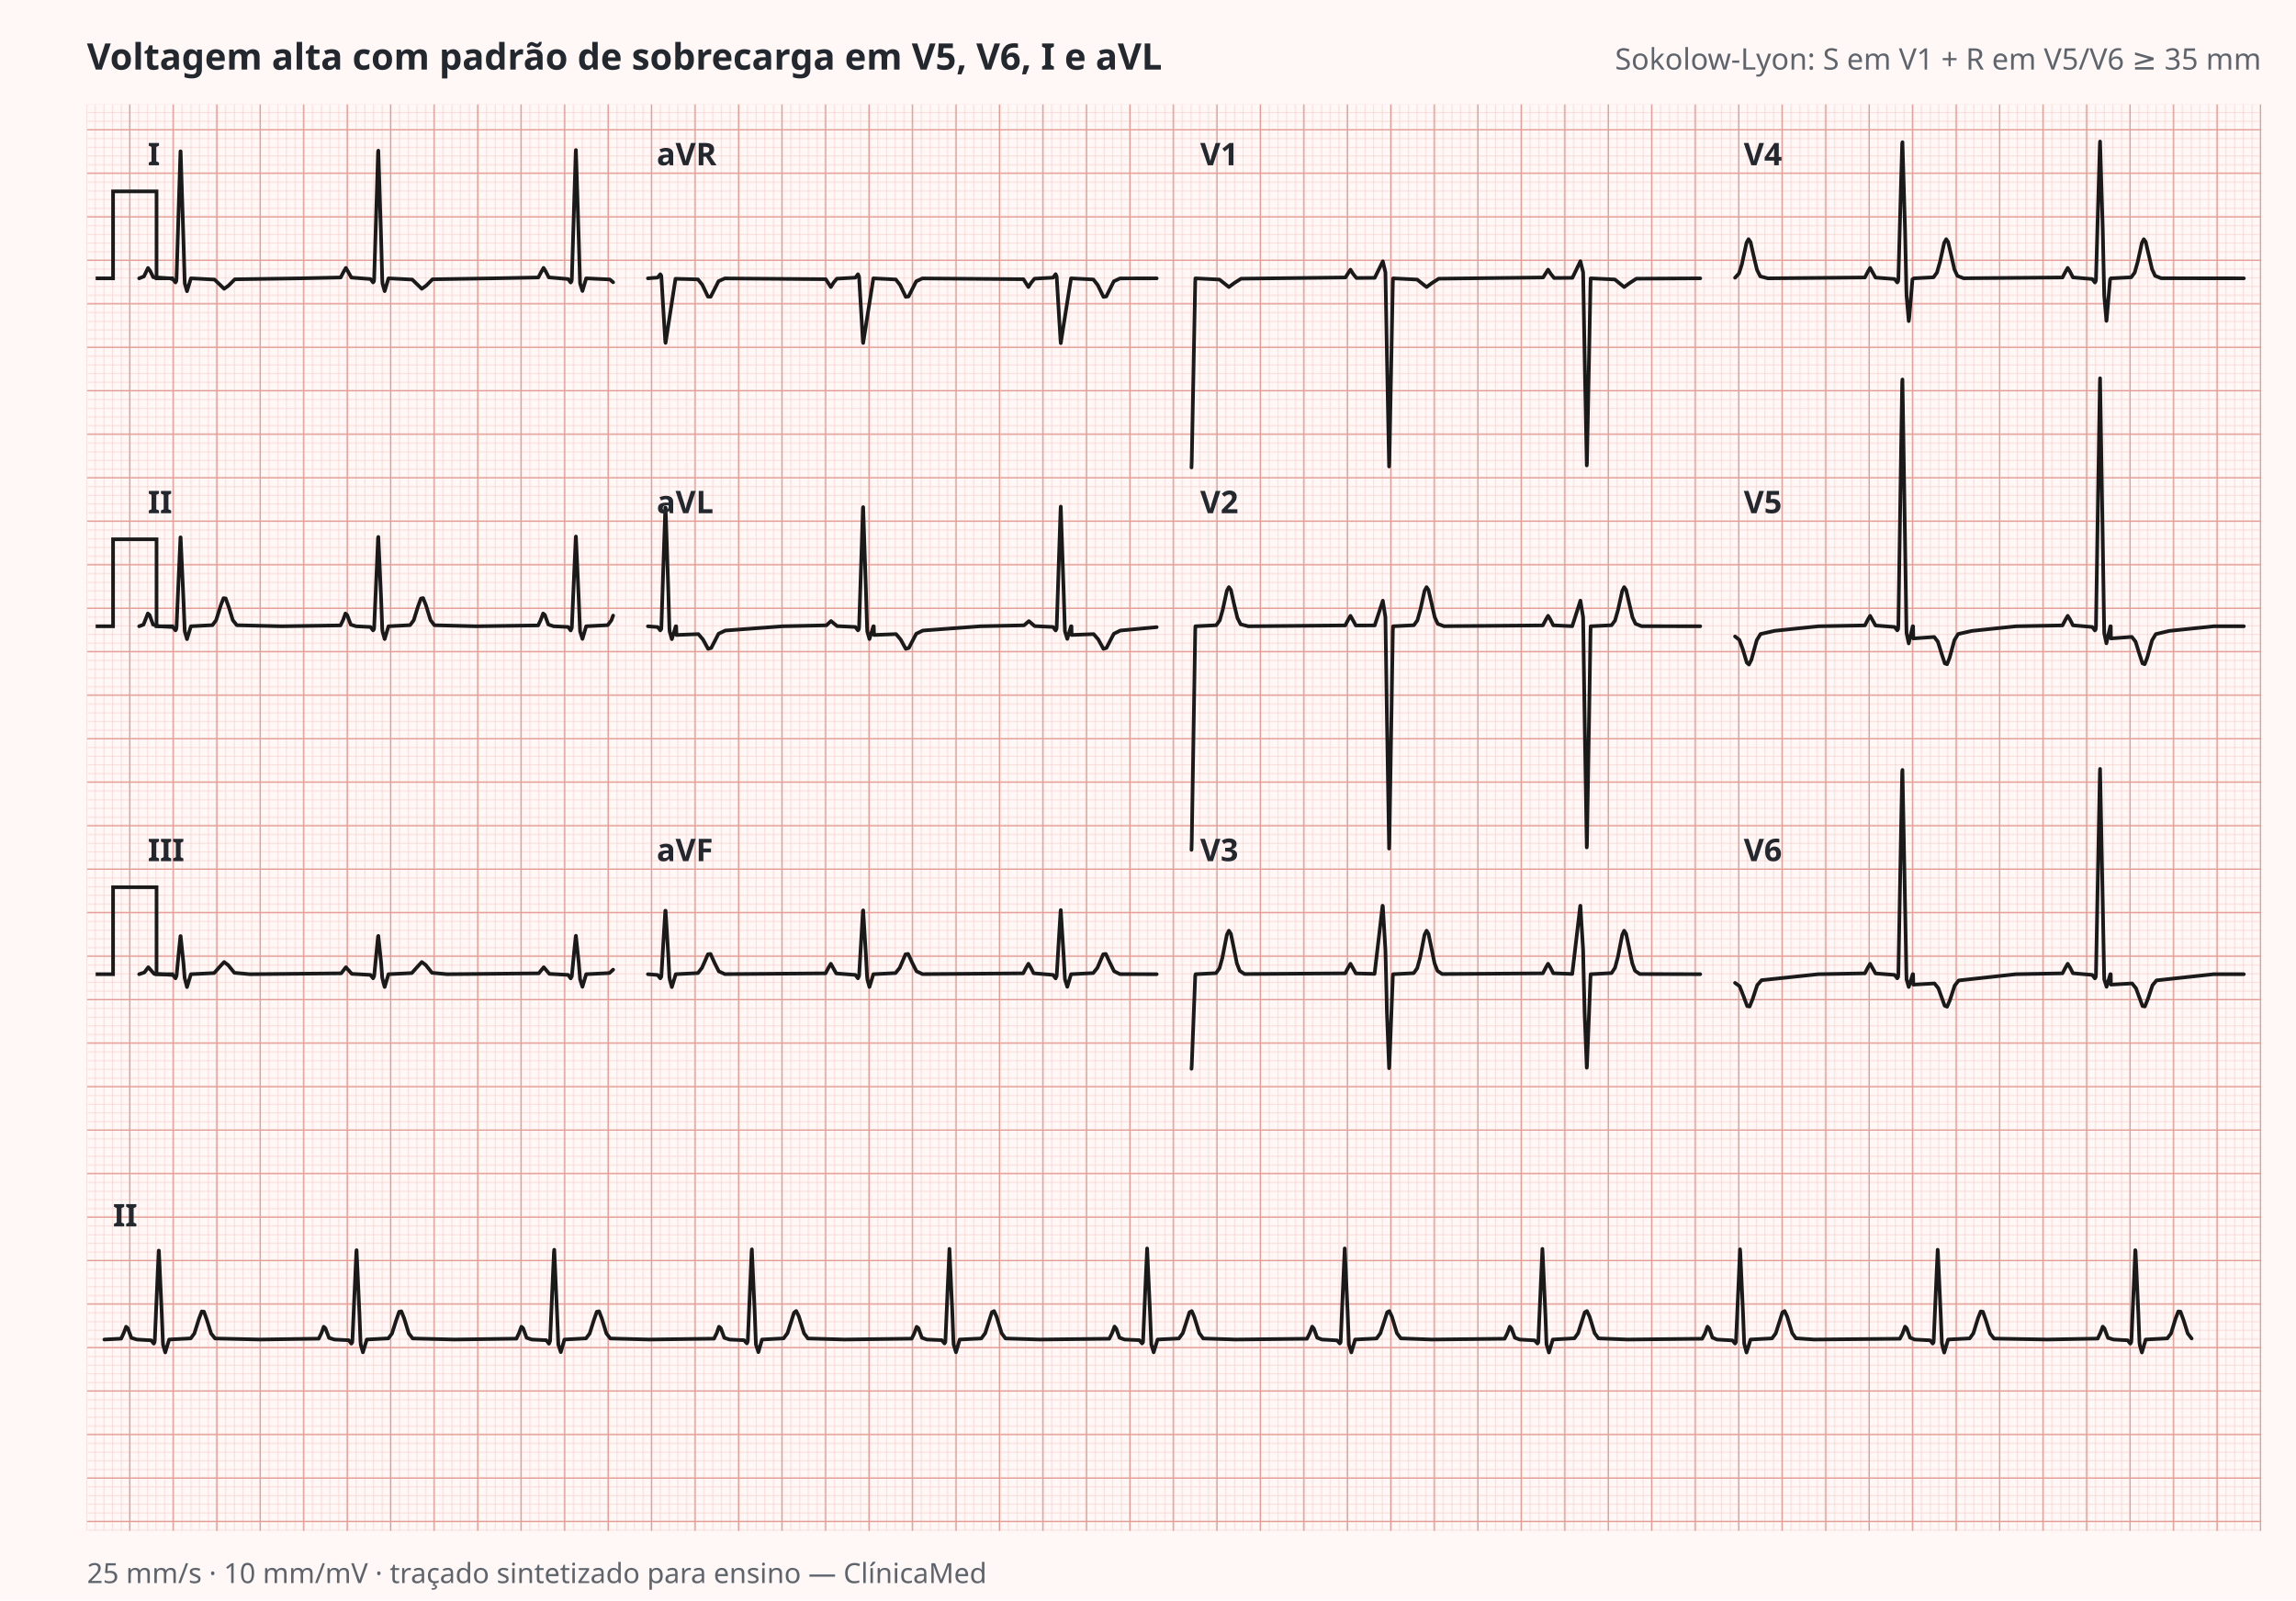
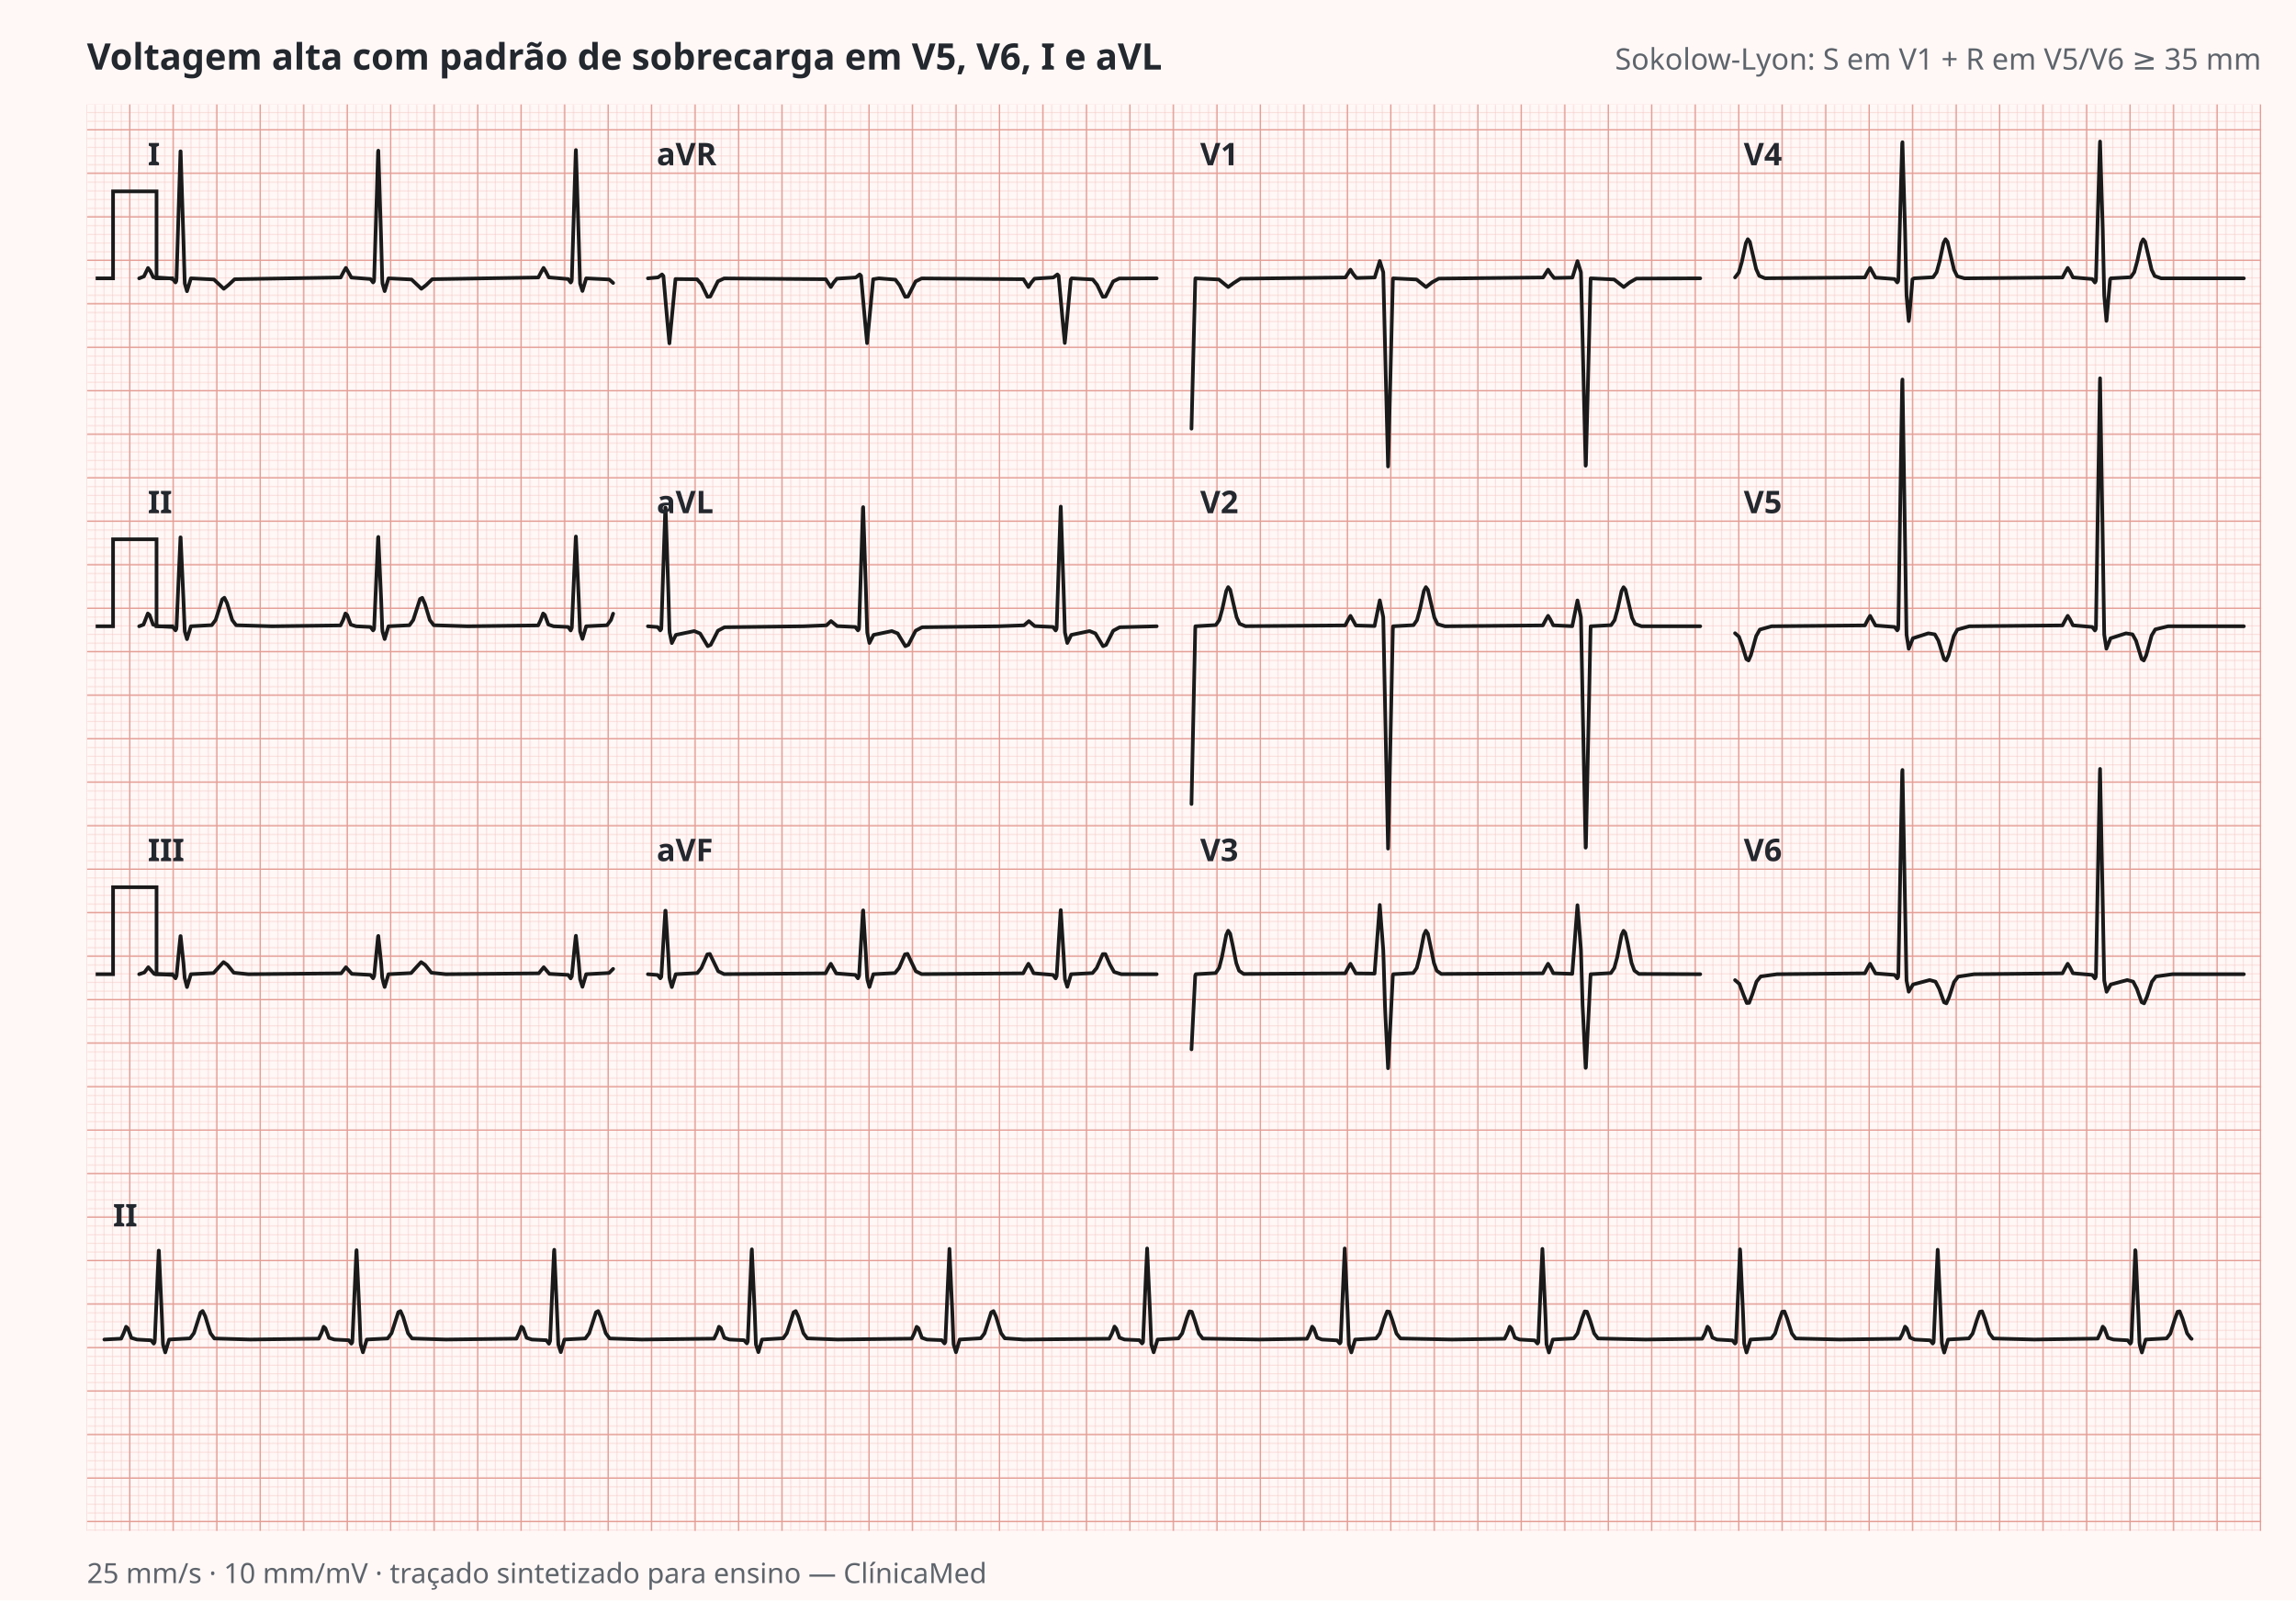
<svg xmlns="http://www.w3.org/2000/svg" viewBox="0 0 264 184" role="img" aria-label="Voltagem alta com padrão de sobrecarga em V5, V6, I e aVL">
  <defs>
    <pattern id="p1" width="1" height="1" patternUnits="userSpaceOnUse">
      <path d="M1 0V1M0 1H1" fill="none" stroke="#F3C9C3" stroke-width=".12" />
    </pattern>
    <pattern id="p5" width="5" height="5" patternUnits="userSpaceOnUse">
      <rect width="5" height="5" fill="url(#p1)" />
      <path d="M5 0V5M0 5H5" fill="none" stroke="#E39C93" stroke-width=".3" />
    </pattern>
  </defs>
  <rect width="264" height="184" fill="#FFF8F7" />
  <rect x="10.0" y="12.0" width="250.0" height="164.0" fill="url(#p5)" />
  <text x="10.0" y="8" font-family="Figtree,system-ui,sans-serif" font-size="4.2" font-weight="600" fill="#23272E">Voltagem alta com padrão de sobrecarga em V5, V6, I e aVL</text>
  <text x="260" y="8" text-anchor="end" font-family="Figtree,system-ui,sans-serif" font-size="3.4" fill="#5E646B">Sokolow-Lyon: S em V1 + R em V5/V6 ≥ 35 mm</text>
-   <path d="M16.00 32.00L16.55 31.78L17.02 30.81L17.27 31.15L17.62 31.87L19.55 32.00L19.90 32.12L20.18 32.47L20.27 32.32L20.30 31.97L20.60 22.16L20.75 17.40L20.77 17.40L21.10 27.79L21.23 32.20L21.25 32.61L21.50 33.48L21.95 32.00L24.67 32.14L25.77 33.20L26.27 32.84L27.00 32.11L34.50 32.00L39.17 31.90L39.52 31.22L39.77 30.80L40.05 31.28L40.40 31.91L42.60 32.08L42.90 32.47L43.00 32.33L43.02 32.04L43.33 22.23L43.47 17.47L43.50 17.32L43.83 27.71L43.95 32.12L43.98 32.60L44.23 33.47L44.67 32.00L47.40 32.14L48.50 33.20L49.00 32.84L49.73 32.11L56.67 32.00L61.90 31.90L62.25 31.23L62.50 30.80L62.75 31.20L63.10 31.89L65.33 32.08L65.62 32.48L65.72 32.33L65.75 32.12L66.05 22.30L66.20 17.54L66.22 17.25L66.55 27.63L66.68 32.04L66.70 32.59L66.97 33.45L67.40 32.00L70.12 32.13L70.50 32.45" fill="none" stroke="#1A1A1A" stroke-width="0.42" stroke-linejoin="round" stroke-linecap="round" />
+   <path d="M16.00 32.00L16.55 31.78L17.02 30.81L17.27 31.15L17.62 31.87L19.55 32.00L19.90 32.12L20.18 32.47L20.27 32.32L20.30 31.97L20.60 22.16L20.75 17.40L20.77 17.40L21.10 27.79L21.23 32.20L21.25 32.61L21.50 33.48L21.95 32.00L24.60 32.13L25.73 33.20L26.25 32.78L26.98 32.10L39.17 31.90L39.52 31.22L39.77 30.80L40.05 31.28L40.40 31.91L42.60 32.08L42.90 32.47L43.00 32.33L43.02 32.04L43.33 22.23L43.47 17.47L43.50 17.32L43.83 27.71L43.95 32.12L43.98 32.60L44.23 33.47L44.67 32.00L47.32 32.13L48.45 33.20L48.98 32.79L49.70 32.10L61.90 31.90L62.25 31.23L62.50 30.80L62.75 31.20L63.10 31.89L65.33 32.08L65.62 32.48L65.72 32.33L65.75 32.12L66.05 22.30L66.20 17.54L66.22 17.25L66.55 27.63L66.68 32.04L66.70 32.59L66.97 33.45L67.40 32.00L70.05 32.13L70.50 32.53" fill="none" stroke="#1A1A1A" stroke-width="0.42" stroke-linejoin="round" stroke-linecap="round" />
  <path d="M11.0 32.0h2v-10h5v10h2" fill="none" stroke="#1A1A1A" stroke-width=".42" />
  <text x="17.0" y="19.0" font-family="Figtree,system-ui,sans-serif" font-size="3.6" font-weight="600" fill="#23272E">I</text>
-   <path d="M16.00 72.00L16.50 71.81L17.00 70.53L17.20 70.71L17.60 71.81L18.25 72.00L19.88 72.09L20.18 72.47L20.27 72.32L20.30 72.06L20.60 65.11L20.75 61.78L20.77 61.78L21.10 69.08L21.23 72.30L21.25 72.61L21.50 73.48L21.95 72.00L24.43 71.87L24.85 71.30L25.38 69.61L25.70 68.77L25.95 68.80L26.30 69.78L26.77 71.30L27.23 71.88L32.40 72.00L39.15 71.90L39.45 71.28L39.72 70.53L39.92 70.71L40.33 71.81L40.95 72.00L42.60 72.08L42.90 72.47L43.00 72.33L43.02 72.12L43.33 65.16L43.47 61.83L43.50 61.73L43.83 69.02L43.95 72.24L43.98 72.60L44.23 73.47L44.67 72.00L47.15 71.87L47.57 71.31L48.07 69.71L48.40 68.81L48.65 68.76L48.98 69.59L49.50 71.29L49.95 71.88L54.75 72.00L61.88 71.90L62.17 71.28L62.45 70.53L62.65 70.70L63.05 71.80L63.65 72.00L65.33 72.08L65.62 72.48L65.75 72.17L66.05 65.21L66.20 61.88L66.22 61.68L66.55 68.96L66.68 72.18L66.70 72.59L66.97 73.45L67.40 72.00L69.88 71.87L70.30 71.31L70.50 70.77" fill="none" stroke="#1A1A1A" stroke-width="0.42" stroke-linejoin="round" stroke-linecap="round" />
+   <path d="M16.00 72.00L16.50 71.81L17.00 70.53L17.20 70.71L17.60 71.81L18.25 72.00L19.88 72.09L20.18 72.47L20.27 72.32L20.30 72.06L20.60 65.11L20.75 61.78L20.77 61.78L21.10 69.08L21.23 72.30L21.25 72.61L21.50 73.48L21.95 72.00L24.35 71.87L24.80 71.26L25.55 68.91L25.80 68.72L26.10 69.32L26.70 71.28L27.15 71.88L31.27 72.00L39.15 71.90L39.45 71.28L39.72 70.53L39.92 70.71L40.33 71.81L40.95 72.00L42.60 72.08L42.90 72.47L43.00 72.33L43.02 72.12L43.33 65.16L43.47 61.83L43.50 61.73L43.83 69.02L43.95 72.24L43.98 72.60L44.23 73.47L44.67 72.00L47.08 71.88L47.52 71.27L48.30 68.86L48.55 68.73L48.85 69.40L49.42 71.28L49.88 71.88L53.77 72.00L61.88 71.90L62.17 71.28L62.45 70.53L62.65 70.70L63.05 71.80L63.65 72.00L65.33 72.08L65.62 72.48L65.75 72.17L66.05 65.21L66.20 61.88L66.22 61.68L66.55 68.96L66.68 72.18L66.70 72.59L66.97 73.45L67.40 72.00L69.80 71.88L70.25 71.27L70.50 70.55" fill="none" stroke="#1A1A1A" stroke-width="0.42" stroke-linejoin="round" stroke-linecap="round" />
  <path d="M11.0 72.0h2v-10h5v10h2" fill="none" stroke="#1A1A1A" stroke-width=".42" />
  <text x="17.0" y="59.0" font-family="Figtree,system-ui,sans-serif" font-size="3.6" font-weight="600" fill="#23272E">II</text>
-   <path d="M16.00 112.00L16.60 111.80L17.05 111.20L17.73 111.96L19.88 112.09L20.18 112.47L20.30 112.19L20.60 109.05L20.75 107.62L20.77 107.62L21.10 110.79L21.23 112.42L21.50 113.48L21.95 112.00L24.62 111.87L25.27 111.14L25.77 110.60L26.23 110.95L26.95 111.84L28.73 112.00L39.23 111.90L39.77 111.20L40.45 111.96L42.60 112.08L42.90 112.47L43.02 112.21L43.33 109.07L43.47 107.64L43.50 107.60L43.83 110.76L43.95 112.39L44.10 113.04L44.23 113.47L44.67 112.00L47.35 111.87L48.00 111.14L48.50 110.60L48.95 110.94L49.67 111.84L51.40 112.00L61.95 111.90L62.52 111.20L63.17 111.96L65.33 112.08L65.62 112.48L65.75 112.24L66.05 109.09L66.20 107.66L66.22 107.58L66.55 110.73L66.70 112.59L66.97 113.45L67.40 112.00L70.07 111.87L70.50 111.48" fill="none" stroke="#1A1A1A" stroke-width="0.42" stroke-linejoin="round" stroke-linecap="round" />
+   <path d="M16.00 112.00L16.60 111.80L17.05 111.20L17.73 111.96L19.88 112.09L20.18 112.47L20.30 112.19L20.60 109.05L20.75 107.62L20.77 107.62L21.10 110.79L21.23 112.42L21.50 113.48L21.95 112.00L24.55 111.87L25.20 111.15L25.70 110.61L26.15 110.93L26.88 111.83L28.55 112.00L39.23 111.90L39.77 111.20L40.45 111.96L42.60 112.08L42.90 112.47L43.02 112.21L43.33 109.07L43.47 107.64L43.50 107.60L43.83 110.76L43.95 112.39L44.10 113.04L44.23 113.47L44.67 112.00L47.27 111.87L47.92 111.15L48.42 110.61L48.88 110.93L49.60 111.83L51.25 112.00L61.95 111.90L62.52 111.20L63.17 111.96L65.33 112.08L65.62 112.48L65.75 112.24L66.05 109.09L66.20 107.66L66.22 107.58L66.55 110.73L66.70 112.59L66.97 113.45L67.40 112.00L70.03 111.86L70.50 111.39" fill="none" stroke="#1A1A1A" stroke-width="0.42" stroke-linejoin="round" stroke-linecap="round" />
  <path d="M11.0 112.0h2v-10h5v10h2" fill="none" stroke="#1A1A1A" stroke-width=".42" />
  <text x="17.0" y="99.0" font-family="Figtree,system-ui,sans-serif" font-size="3.6" font-weight="600" fill="#23272E">III</text>
-   <path d="M74.50 32.00L75.62 31.91L75.92 31.53L76.03 31.68L76.05 31.87L76.35 36.92L76.50 39.30L76.53 39.42L77.67 32.05L80.25 32.12L80.75 32.73L81.40 34.10L81.72 34.11L82.62 32.33L83.33 32.01L94.95 32.10L95.53 33.00L95.85 32.49L96.22 32.04L98.35 31.92L98.65 31.53L98.78 31.83L99.08 36.88L99.22 39.27L99.25 39.43L100.42 32.00L103.00 32.13L103.50 32.77L104.15 34.13L104.47 34.08L105.35 32.34L106.05 32.01L117.68 32.10L118.25 33.00L118.57 32.50L118.95 32.04L121.08 31.92L121.38 31.52L121.50 31.79L121.80 36.85L121.95 39.23L121.97 39.45L123.15 32.00L125.72 32.13L126.22 32.77L126.88 34.13L127.20 34.08L128.07 32.34L128.78 32.01L133.00 32.00" fill="none" stroke="#1A1A1A" stroke-width="0.42" stroke-linejoin="round" stroke-linecap="round" />
+   <path d="M74.50 32.00L75.67 31.89L76.12 31.55L76.28 31.73L76.72 36.81L76.97 39.47L77.67 32.08L80.15 32.11L80.65 32.66L81.35 34.12L81.67 34.09L82.55 32.34L83.25 32.01L94.95 32.10L95.53 33.00L95.85 32.49L96.22 32.04L98.40 31.90L98.85 31.55L99.00 31.70L99.45 36.79L99.70 39.45L100.40 32.10L101.05 32.00L102.95 32.15L103.45 32.81L104.08 34.12L104.40 34.09L105.28 32.35L105.97 32.01L117.68 32.10L118.25 33.00L118.57 32.50L118.95 32.04L121.12 31.90L121.58 31.55L121.72 31.70L122.20 37.03L122.43 39.43L122.50 38.78L123.12 32.13L123.22 32.00L125.65 32.13L126.15 32.75L126.80 34.12L127.12 34.09L128.00 32.35L128.68 32.02L133.00 32.00" fill="none" stroke="#1A1A1A" stroke-width="0.42" stroke-linejoin="round" stroke-linecap="round" />
  <text x="75.5" y="19.0" font-family="Figtree,system-ui,sans-serif" font-size="3.6" font-weight="600" fill="#23272E">aVR</text>
-   <path d="M74.50 72.00L75.62 72.09L75.92 72.47L76.03 72.32L76.05 71.99L76.35 62.81L76.50 58.37L76.53 58.37L76.85 68.08L76.97 72.22L77.00 72.61L77.25 73.48L77.70 72.00L77.75 72.00L77.78 73.00L80.30 72.90L80.83 73.52L81.42 74.60L81.78 74.49L82.62 72.86L83.40 72.49L90.00 72.00L95.03 71.89L95.55 71.40L96.25 71.98L98.35 72.08L98.65 72.47L98.75 72.33L98.78 72.06L99.08 62.88L99.22 58.44L99.25 58.30L99.57 68.00L99.70 72.15L99.72 72.60L99.97 73.47L100.42 72.00L100.47 72.00L100.50 73.00L103.03 72.90L103.55 73.51L104.15 74.60L104.50 74.49L105.35 72.86L106.12 72.49L112.72 72.00L117.75 71.89L118.30 71.41L118.97 71.98L121.08 72.08L121.38 72.48L121.47 72.33L121.50 72.13L121.80 62.95L121.95 58.51L121.97 58.24L122.30 67.93L122.43 72.07L122.45 72.59L122.72 73.45L123.15 72.00L123.20 72.00L123.22 73.00L125.75 72.90L126.28 73.51L126.88 74.60L127.22 74.49L128.07 72.86L128.82 72.49L133.00 72.10" fill="none" stroke="#1A1A1A" stroke-width="0.42" stroke-linejoin="round" stroke-linecap="round" />
+   <path d="M74.50 72.00L75.62 72.09L75.92 72.47L76.03 72.32L76.05 71.99L76.35 62.81L76.50 58.37L76.53 58.37L76.85 68.08L76.97 72.32L77.00 72.74L77.25 73.93L77.72 72.99L79.83 72.55L80.50 72.83L81.38 74.29L81.72 74.13L82.55 72.51L83.30 72.11L92.38 72.00L95.03 71.89L95.55 71.40L96.25 71.98L98.35 72.08L98.65 72.47L98.75 72.33L98.78 72.06L99.08 62.88L99.22 58.44L99.25 58.30L99.57 68.00L99.70 72.24L99.72 72.73L99.97 73.92L100.45 72.99L102.55 72.55L103.22 72.82L104.10 74.29L104.45 74.13L105.28 72.51L106.03 72.11L114.78 72.00L117.75 71.89L118.30 71.41L118.97 71.98L121.08 72.08L121.38 72.48L121.47 72.33L121.50 72.13L121.80 62.95L121.95 58.51L121.97 58.24L122.30 67.93L122.43 72.17L122.45 72.72L122.72 73.92L123.18 72.99L125.28 72.55L125.95 72.82L126.83 74.29L127.18 74.14L128.00 72.51L128.75 72.11L133.00 72.00" fill="none" stroke="#1A1A1A" stroke-width="0.42" stroke-linejoin="round" stroke-linecap="round" />
  <text x="75.5" y="59.0" font-family="Figtree,system-ui,sans-serif" font-size="3.6" font-weight="600" fill="#23272E">aVL</text>
-   <path d="M74.50 112.00L75.62 112.09L75.92 112.47L76.03 112.32L76.05 112.13L76.35 107.08L76.50 104.70L76.53 104.70L76.85 109.94L76.97 112.36L77.03 112.69L77.25 113.48L77.70 112.00L80.25 111.87L80.72 111.26L81.40 109.71L81.70 109.67L82.17 110.72L82.65 111.67L83.35 111.99L94.92 111.90L95.28 111.22L95.53 110.80L95.80 111.28L96.15 111.91L98.35 112.08L98.65 112.47L98.78 112.17L99.08 107.12L99.22 104.73L99.25 104.66L99.57 109.89L99.70 112.31L99.75 112.69L99.97 113.47L100.42 112.00L102.97 111.87L103.45 111.27L104.12 109.71L104.42 109.67L104.90 110.71L105.38 111.66L106.07 111.99L117.65 111.90L118.00 111.23L118.25 110.80L118.50 111.20L118.85 111.89L121.08 112.08L121.38 112.48L121.50 112.21L121.80 107.15L121.95 104.77L121.97 104.63L122.30 109.85L122.43 112.27L122.45 112.59L122.72 113.45L123.15 112.00L125.70 111.87L126.18 111.27L126.85 109.71L127.15 109.67L127.60 110.64L128.10 111.66L128.78 111.99L133.00 112.00" fill="none" stroke="#1A1A1A" stroke-width="0.42" stroke-linejoin="round" stroke-linecap="round" />
+   <path d="M74.50 112.00L75.62 112.09L75.92 112.47L76.03 112.32L76.05 112.13L76.35 107.08L76.50 104.70L76.53 104.70L76.85 109.94L76.97 112.36L77.03 112.69L77.25 113.48L77.70 112.00L80.17 111.87L80.65 111.28L81.33 109.72L81.62 109.67L82.08 110.63L82.58 111.66L83.25 111.99L94.92 111.90L95.28 111.22L95.53 110.80L95.80 111.28L96.15 111.91L98.35 112.08L98.65 112.47L98.78 112.17L99.08 107.12L99.22 104.73L99.25 104.66L99.57 109.89L99.70 112.31L99.75 112.69L99.97 113.47L100.42 112.00L102.90 111.87L103.38 111.28L104.05 109.72L104.35 109.66L104.80 110.62L105.30 111.66L105.97 111.99L117.65 111.90L118.00 111.23L118.25 110.80L118.50 111.20L118.85 111.89L121.08 112.08L121.38 112.48L121.50 112.21L121.80 107.15L121.95 104.77L121.97 104.63L122.30 109.85L122.43 112.27L122.45 112.59L122.72 113.45L123.15 112.00L125.62 111.87L126.10 111.29L126.80 109.69L127.10 109.69L127.62 110.88L128.10 111.74L128.93 112.00L133.00 112.00" fill="none" stroke="#1A1A1A" stroke-width="0.42" stroke-linejoin="round" stroke-linecap="round" />
  <text x="75.5" y="99.0" font-family="Figtree,system-ui,sans-serif" font-size="3.6" font-weight="600" fill="#23272E">aVF</text>
-   <path d="M137.00 53.74L137.03 52.97L137.43 32.39L137.45 32.00L140.22 32.14L141.30 33.00L141.93 32.53L142.70 32.04L154.70 31.90L155.28 31.00L155.60 31.51L155.97 31.96L158.07 31.94L159.00 30.04L159.30 31.31L159.32 32.46L159.47 40.76L159.72 53.63L159.75 53.09L160.15 32.50L160.18 32.00L162.95 32.14L164.03 33.00L164.65 32.54L165.43 32.04L177.43 31.90L178.00 31.00L178.32 31.50L178.70 31.96L180.80 31.94L181.72 30.03L182.03 31.30L182.05 32.33L182.20 40.64L182.45 53.51L182.47 53.20L182.88 32.62L182.90 32.00L185.68 32.13L186.75 33.00L187.38 32.54L188.15 32.04L195.50 32.00" fill="none" stroke="#1A1A1A" stroke-width="0.42" stroke-linejoin="round" stroke-linecap="round" />
+   <path d="M137.00 49.28L137.43 32.30L137.45 32.00L140.15 32.13L141.22 33.00L141.85 32.54L142.62 32.04L154.70 31.90L155.28 31.00L155.60 31.51L155.97 31.96L158.07 31.90L158.65 30.01L159.05 31.30L159.07 32.03L159.30 41.64L159.60 53.63L159.62 53.37L160.15 32.39L160.18 32.00L162.88 32.13L163.97 33.00L164.65 32.46L165.43 32.03L177.43 31.90L178.00 31.00L178.32 31.50L178.70 31.96L180.80 31.91L181.38 30.02L181.78 31.30L181.80 31.94L182.03 41.55L182.32 53.54L182.35 53.46L182.88 32.48L182.90 32.00L185.60 32.13L186.70 33.00L187.38 32.47L188.15 32.03L195.50 32.00" fill="none" stroke="#1A1A1A" stroke-width="0.42" stroke-linejoin="round" stroke-linecap="round" />
  <text x="138.0" y="19.0" font-family="Figtree,system-ui,sans-serif" font-size="3.6" font-weight="600" fill="#23272E">V1</text>
-   <path d="M137.00 97.70L137.03 96.78L137.43 72.46L137.45 72.00L139.85 71.88L140.25 71.32L140.60 70.08L141.07 67.91L141.30 67.50L141.53 67.82L141.90 69.47L142.28 71.04L142.65 71.77L143.53 72.00L154.68 71.90L155.03 71.22L155.28 70.80L155.55 71.28L155.90 71.91L158.07 71.90L159.00 69.06L159.30 70.97L159.32 72.36L159.47 82.35L159.72 97.56L159.75 96.92L160.15 72.59L160.18 72.00L162.57 71.88L162.97 71.33L163.32 70.09L163.80 67.92L164.03 67.50L164.25 67.82L164.60 69.33L164.97 70.96L165.32 71.72L166.03 71.99L177.40 71.90L177.75 71.23L178.00 70.80L178.25 71.20L178.60 71.89L180.78 71.99L181.72 69.05L182.03 70.96L182.05 72.21L182.20 82.21L182.45 97.42L182.47 97.06L182.88 72.73L182.90 72.00L185.30 71.88L185.70 71.34L186.05 70.10L186.53 67.93L186.75 67.50L186.97 67.81L187.32 69.32L187.70 70.95L188.05 71.71L188.75 71.99L195.50 72.00" fill="none" stroke="#1A1A1A" stroke-width="0.42" stroke-linejoin="round" stroke-linecap="round" />
+   <path d="M137.00 92.43L137.43 72.35L137.45 72.00L139.80 71.86L140.20 71.28L140.55 70.00L141.00 67.94L141.22 67.50L141.45 67.80L141.80 69.31L142.18 70.94L142.53 71.71L143.20 71.99L154.68 71.90L155.03 71.22L155.28 70.80L155.55 71.28L155.90 71.91L158.05 71.97L158.65 69.02L159.05 70.96L159.07 71.84L159.28 82.21L159.60 97.56L159.62 97.26L160.15 72.46L160.18 72.00L162.53 71.87L162.93 71.29L163.28 70.01L163.72 67.94L163.95 67.50L164.18 67.80L164.53 69.30L164.93 71.01L165.30 71.76L166.15 72.00L177.40 71.90L177.75 71.23L178.00 70.80L178.25 71.20L178.60 71.89L180.78 71.99L181.38 69.03L181.78 70.95L181.80 71.73L182.00 82.10L182.32 97.45L182.35 97.37L182.88 72.57L182.90 72.00L185.25 71.87L185.65 71.29L186.00 70.02L186.45 67.95L186.68 67.51L186.90 67.79L187.25 69.28L187.65 71.01L188.00 71.73L188.75 72.00L195.50 72.00" fill="none" stroke="#1A1A1A" stroke-width="0.42" stroke-linejoin="round" stroke-linecap="round" />
  <text x="138.0" y="59.0" font-family="Figtree,system-ui,sans-serif" font-size="3.6" font-weight="600" fill="#23272E">V2</text>
-   <path d="M137.00 122.87L137.03 122.49L137.43 112.19L137.47 112.00L139.82 111.88L140.22 111.31L140.55 110.12L141.07 107.46L141.30 107.00L141.53 107.36L141.85 108.91L142.22 110.76L142.55 111.61L143.10 111.98L154.68 111.90L155.03 111.22L155.28 110.80L155.55 111.28L155.90 111.91L158.05 111.96L158.97 104.13L159.00 104.17L159.30 109.25L159.43 114.46L159.45 115.53L159.47 116.38L159.72 122.81L159.75 122.54L160.15 112.25L160.18 112.00L162.55 111.88L162.95 111.32L163.28 110.13L163.80 107.46L164.03 107.00L164.25 107.35L164.57 108.90L164.95 110.75L165.28 111.61L165.82 111.98L177.40 111.90L177.75 111.23L178.00 110.80L178.25 111.20L178.60 111.89L180.78 111.97L181.70 104.14L181.72 104.13L182.03 109.21L182.07 111.17L182.18 115.43L182.20 116.32L182.45 122.75L182.47 122.60L182.88 112.31L182.90 112.00L185.30 111.87L185.70 111.26L186.03 110.02L186.53 107.47L186.75 107.00L186.97 107.35L187.30 108.89L187.68 110.74L188.00 111.61L188.55 111.98L195.50 112.00" fill="none" stroke="#1A1A1A" stroke-width="0.42" stroke-linejoin="round" stroke-linecap="round" />
+   <path d="M137.00 120.64L137.43 112.15L137.50 112.00L139.78 111.87L140.18 111.27L140.50 110.03L141.00 107.48L141.22 107.00L141.45 107.34L141.78 108.87L142.15 110.73L142.47 111.60L143.00 111.97L154.68 111.90L155.03 111.22L155.28 110.80L155.55 111.28L155.90 111.91L158.05 111.93L158.65 104.04L159.05 109.22L159.10 110.70L159.25 115.67L159.30 116.82L159.60 122.81L159.62 122.69L160.15 112.20L160.20 112.00L162.50 111.87L162.90 111.28L163.22 110.05L163.72 107.49L163.95 107.00L164.18 107.33L164.50 108.86L164.88 110.72L165.20 111.60L165.72 111.97L177.40 111.90L177.75 111.23L178.00 110.80L178.25 111.20L178.60 111.89L180.78 111.96L181.38 104.07L181.45 104.91L181.78 109.19L181.80 109.79L181.97 115.59L182.03 116.77L182.32 122.77L182.35 122.73L182.88 112.24L182.90 112.00L185.22 111.87L185.62 111.28L185.95 110.06L186.45 107.50L186.68 107.01L186.88 107.25L187.15 108.43L187.60 110.71L187.93 111.59L188.45 111.97L195.50 112.00" fill="none" stroke="#1A1A1A" stroke-width="0.42" stroke-linejoin="round" stroke-linecap="round" />
  <text x="138.0" y="99.0" font-family="Figtree,system-ui,sans-serif" font-size="3.6" font-weight="600" fill="#23272E">V3</text>
-   <path d="M199.50 31.93L199.95 31.44L200.28 30.41L200.82 27.91L201.05 27.50L201.28 27.82L201.65 29.47L202.03 31.04L202.40 31.77L203.28 32.00L214.43 31.90L214.78 31.22L215.03 30.80L215.30 31.28L215.65 31.91L217.85 32.08L218.15 32.47L218.25 32.33L218.28 32.03L218.57 21.58L218.72 16.50L218.75 16.35L219.05 26.51L219.20 33.28L219.22 33.99L219.47 36.91L219.53 36.50L219.90 32.11L220.07 32.00L222.32 31.88L222.72 31.33L223.07 30.09L223.55 27.92L223.78 27.50L224.00 27.82L224.35 29.33L224.72 30.96L225.07 31.72L225.78 31.99L237.15 31.90L237.50 31.23L237.75 30.80L238.00 31.20L238.35 31.89L240.57 32.08L240.88 32.48L240.97 32.33L241.00 32.11L241.30 21.66L241.45 16.58L241.47 16.27L241.78 26.43L241.93 33.18L241.95 33.96L242.20 36.89L242.22 36.82L242.62 32.14L242.70 32.00L245.05 31.88L245.45 31.34L245.80 30.10L246.28 27.93L246.50 27.50L246.72 27.81L247.07 29.32L247.45 30.95L247.80 31.71L248.50 31.99L258.00 32.00" fill="none" stroke="#1A1A1A" stroke-width="0.42" stroke-linejoin="round" stroke-linecap="round" />
+   <path d="M199.50 31.89L199.93 31.34L200.28 30.12L200.75 27.94L200.97 27.50L201.20 27.80L201.55 29.31L201.93 30.94L202.28 31.71L202.95 31.99L214.43 31.90L214.78 31.22L215.03 30.80L215.30 31.28L215.65 31.91L217.85 32.08L218.15 32.47L218.25 32.33L218.28 32.03L218.57 21.58L218.72 16.50L218.75 16.35L219.05 26.51L219.20 33.28L219.22 33.99L219.47 36.91L219.53 36.50L219.90 32.11L220.07 32.00L222.28 31.87L222.68 31.29L223.03 30.01L223.47 27.94L223.70 27.50L223.93 27.80L224.28 29.30L224.68 31.01L225.05 31.76L225.90 32.00L237.15 31.90L237.50 31.23L237.75 30.80L238.00 31.20L238.35 31.89L240.57 32.08L240.88 32.48L240.97 32.33L241.00 32.11L241.30 21.66L241.45 16.58L241.47 16.27L241.78 26.43L241.93 33.18L241.95 33.96L242.20 36.89L242.22 36.82L242.62 32.14L242.70 32.00L245.00 31.87L245.40 31.29L245.75 30.02L246.20 27.95L246.43 27.51L246.65 27.79L247.00 29.28L247.40 31.01L247.75 31.73L248.50 32.00L258.00 32.00" fill="none" stroke="#1A1A1A" stroke-width="0.42" stroke-linejoin="round" stroke-linecap="round" />
  <text x="200.5" y="19.0" font-family="Figtree,system-ui,sans-serif" font-size="3.6" font-weight="600" fill="#23272E">V4</text>
-   <path d="M199.50 73.17L200.00 73.57L200.40 74.67L200.85 76.18L201.10 76.40L201.38 75.85L202.00 73.60L202.43 72.89L204.07 72.52L209.10 72.00L214.43 71.90L214.78 71.22L215.03 70.80L215.30 71.28L215.65 71.91L217.85 72.08L218.15 72.47L218.25 72.33L218.28 71.81L218.57 53.11L218.72 43.91L218.75 43.63L219.07 63.67L219.20 71.93L219.22 72.80L219.47 73.97L219.93 72.00L219.97 72.00L220.00 73.40L222.40 73.23L222.82 73.77L223.30 75.31L223.62 76.27L223.88 76.36L224.18 75.59L224.72 73.60L225.15 72.89L226.75 72.53L231.82 72.00L237.15 71.90L237.50 71.23L237.75 70.80L238.00 71.20L238.35 71.89L240.57 72.08L240.88 72.48L240.97 72.33L241.00 71.96L241.30 53.25L241.45 44.05L241.47 43.49L241.80 63.52L241.93 71.78L241.95 72.79L242.20 73.96L242.65 72.00L242.70 72.00L242.72 73.40L245.12 73.22L245.55 73.76L246.03 75.30L246.35 76.27L246.60 76.36L246.90 75.60L247.45 73.61L247.88 72.90L249.45 72.53L254.55 72.00L258.00 72.00" fill="none" stroke="#1A1A1A" stroke-width="0.42" stroke-linejoin="round" stroke-linecap="round" />
+   <path d="M199.50 72.80L199.95 73.20L200.35 74.31L200.80 75.77L201.05 75.93L201.32 75.32L201.93 73.12L202.35 72.38L203.70 72.00L214.43 71.90L214.78 71.22L215.03 70.80L215.30 71.28L215.65 71.91L217.85 72.08L218.15 72.47L218.25 72.33L218.28 71.81L218.57 53.11L218.72 43.91L218.75 43.63L219.07 63.67L219.20 72.06L219.22 72.98L219.47 74.59L219.95 73.38L221.72 72.81L222.47 72.93L222.88 73.65L223.53 75.77L223.78 75.93L224.05 75.33L224.65 73.13L225.07 72.38L226.43 72.00L237.15 71.90L237.50 71.23L237.75 70.80L238.00 71.20L238.35 71.89L240.57 72.08L240.88 72.48L240.97 72.33L241.00 71.96L241.30 53.25L241.45 44.05L241.47 43.49L241.80 63.52L241.93 71.91L241.95 72.96L242.20 74.58L242.68 73.38L244.45 72.81L245.20 72.93L245.60 73.64L246.25 75.76L246.50 75.93L246.78 75.33L247.40 73.06L247.82 72.36L249.28 72.00L258.00 72.00" fill="none" stroke="#1A1A1A" stroke-width="0.42" stroke-linejoin="round" stroke-linecap="round" />
  <text x="200.5" y="59.0" font-family="Figtree,system-ui,sans-serif" font-size="3.6" font-weight="600" fill="#23272E">V5</text>
-   <path d="M199.50 113.00L200.03 113.39L200.47 114.52L200.90 115.67L201.18 115.71L201.53 114.83L202.05 113.26L202.55 112.69L209.07 112.00L214.43 111.90L214.78 111.22L215.03 110.80L215.30 111.28L215.65 111.91L217.85 112.08L218.15 112.47L218.25 112.33L218.28 111.90L218.57 96.37L218.72 88.75L218.75 88.52L219.07 105.10L219.20 111.89L219.22 112.60L219.47 113.47L219.93 112.00L219.97 112.00L220.00 113.20L222.43 113.06L222.88 113.62L223.60 115.62L223.88 115.74L224.20 115.00L224.75 113.32L225.22 112.72L231.78 112.00L237.15 111.90L237.50 111.23L237.75 110.80L238.00 111.20L238.35 111.89L240.57 112.08L240.88 112.48L240.97 112.33L241.00 112.01L241.30 96.48L241.45 88.87L241.47 88.40L241.80 104.97L241.93 111.76L241.95 112.59L242.22 113.45L242.65 112.00L242.70 112.00L242.72 113.20L245.15 113.06L245.60 113.61L246.35 115.66L246.62 115.71L246.97 114.85L247.50 113.27L247.97 112.71L254.53 112.00L258.00 112.00" fill="none" stroke="#1A1A1A" stroke-width="0.42" stroke-linejoin="round" stroke-linecap="round" />
+   <path d="M199.50 112.68L200.00 113.11L200.50 114.45L200.85 115.31L201.12 115.29L201.50 114.28L201.97 112.85L202.45 112.26L204.32 112.00L214.43 111.90L214.78 111.22L215.03 110.80L215.30 111.28L215.65 111.91L217.85 112.08L218.15 112.47L218.25 112.33L218.28 111.90L218.57 96.37L218.72 88.75L218.75 88.52L219.07 105.10L219.20 112.00L219.22 112.75L219.47 114.01L219.97 113.18L221.88 112.67L222.55 112.86L222.97 113.67L223.53 115.23L223.80 115.35L224.12 114.62L224.68 112.91L225.15 112.28L227.00 112.00L237.15 111.90L237.50 111.23L237.75 110.80L238.00 111.20L238.35 111.89L240.57 112.08L240.88 112.48L240.97 112.33L241.00 112.01L241.30 96.48L241.45 88.87L241.47 88.40L241.80 104.97L241.93 111.88L241.95 112.74L242.22 114.02L242.70 113.18L244.60 112.67L245.28 112.86L245.70 113.67L246.25 115.22L246.53 115.35L246.85 114.63L247.43 112.86L247.90 112.26L249.78 112.00L258.00 112.00" fill="none" stroke="#1A1A1A" stroke-width="0.42" stroke-linejoin="round" stroke-linecap="round" />
  <text x="200.5" y="99.0" font-family="Figtree,system-ui,sans-serif" font-size="3.6" font-weight="600" fill="#23272E">V6</text>
-   <path d="M12.00 154.00L13.93 153.90L14.22 153.27L14.50 152.53L14.70 152.71L15.10 153.81L15.75 154.00L17.38 154.09L17.68 154.47L17.77 154.32L17.80 154.06L18.10 147.11L18.25 143.78L18.27 143.78L18.60 151.08L18.73 154.30L18.75 154.61L19.00 155.48L19.45 154.00L21.93 153.87L22.35 153.30L22.88 151.61L23.20 150.77L23.45 150.80L23.80 151.78L24.27 153.30L24.73 153.88L29.90 154.00L36.65 153.90L36.95 153.28L37.22 152.53L37.42 152.71L37.83 153.81L38.45 154.00L40.10 154.08L40.40 154.47L40.50 154.33L40.52 154.12L40.83 147.16L40.98 143.83L41.00 143.73L41.33 151.02L41.45 154.24L41.48 154.60L41.73 155.47L42.17 154.00L44.65 153.87L45.07 153.31L45.58 151.71L45.90 150.81L46.15 150.76L46.48 151.59L47.00 153.29L47.45 153.88L52.25 154.00L59.38 153.90L59.67 153.28L59.95 152.53L60.15 152.70L60.55 153.80L61.15 154.00L62.82 154.08L63.12 154.48L63.25 154.17L63.55 147.21L63.70 143.88L63.73 143.68L64.05 150.96L64.18 154.18L64.20 154.59L64.48 155.45L64.90 154.00L67.38 153.87L67.80 153.31L68.30 151.72L68.62 150.81L68.88 150.76L69.20 151.58L69.72 153.29L70.17 153.88L74.65 154.00L82.10 153.90L82.40 153.29L82.67 152.53L82.88 152.70L83.28 153.80L83.88 154.00L85.55 154.08L85.88 154.44L85.98 154.22L86.28 147.26L86.42 143.93L86.45 143.63L86.78 150.90L86.90 154.12L86.92 154.58L87.20 155.45L87.62 154.00L90.10 153.87L90.55 153.26L91.30 150.91L91.55 150.72L91.85 151.33L92.45 153.28L92.90 153.88L97.10 154.00L104.83 153.90L105.12 153.30L105.40 152.54L105.60 152.69L106.00 153.80L106.58 154.00L108.28 154.07L108.60 154.45L108.70 154.28L109.00 147.31L109.15 143.98L109.17 143.58L109.50 150.85L109.62 154.06L109.65 154.57L109.92 155.46L110.35 154.00L112.83 153.88L113.28 153.27L114.05 150.86L114.30 150.73L114.60 151.40L115.17 153.28L115.62 153.88L119.58 154.00L127.55 153.91L127.85 153.31L128.15 152.51L128.35 152.75L128.72 153.79L129.30 154.00L131.00 154.07L131.32 154.45L131.43 154.30L131.75 146.81L131.90 143.53L132.23 150.79L132.38 154.57L132.65 155.47L133.10 154.00L135.55 153.88L136.00 153.27L136.77 150.87L137.03 150.73L137.32 151.39L137.90 153.27L138.35 153.88L142.08 154.00L150.28 153.91L150.58 153.31L150.88 152.52L151.07 152.74L151.45 153.79L152.00 154.00L153.75 154.10L154.05 154.45L154.15 154.31L154.52 145.75L154.62 143.53L154.95 150.73L155.10 154.56L155.38 155.48L155.82 154.00L158.28 153.88L158.72 153.28L159.50 150.87L159.75 150.73L160.05 151.38L160.62 153.27L161.07 153.87L164.62 154.00L173.00 153.91L173.30 153.32L173.60 152.52L173.80 152.74L174.18 153.79L174.73 154.00L176.47 154.10L176.78 154.46L176.88 154.31L176.97 152.07L177.30 144.69L177.35 143.58L177.40 144.54L177.70 151.31L177.82 154.53L178.10 155.49L178.55 154.00L181.03 153.86L181.45 153.28L182.22 150.87L182.47 150.73L182.78 151.38L183.35 153.26L183.80 153.87L187.15 154.00L195.72 153.91L196.03 153.33L196.33 152.52L196.53 152.73L196.90 153.78L197.42 154.00L199.20 154.10L199.50 154.46L199.60 154.31L199.65 153.31L199.93 146.96L200.07 143.63L200.10 143.93L200.43 151.25L200.55 154.47L200.82 155.49L201.28 154.00L203.75 153.87L204.18 153.29L204.95 150.88L205.20 150.73L205.50 151.37L206.07 153.26L206.50 153.86L208.60 154.00L218.45 153.91L218.75 153.34L219.05 152.52L219.25 152.73L219.62 153.78L220.15 154.00L221.93 154.09L222.23 154.46L222.33 154.32L222.35 153.96L222.65 147.01L222.80 143.68L222.82 143.88L223.15 151.20L223.28 154.41L223.40 154.97L223.55 155.50L224.00 154.00L226.48 153.87L226.90 153.29L227.45 151.51L227.75 150.77L228.00 150.81L228.35 151.80L228.82 153.31L229.28 153.89L235.38 154.00L241.20 153.89L241.50 153.26L241.78 152.52L241.97 152.72L242.38 153.81L243.02 154.00L244.65 154.09L244.95 154.47L245.05 154.32L245.08 154.01L245.38 147.06L245.52 143.73L245.55 143.83L245.88 151.14L246.00 154.35L246.05 154.70L246.28 155.49L246.72 154.00L249.20 153.87L249.63 153.30L250.15 151.60L250.47 150.77L250.72 150.80L251.08 151.79L251.55 153.30L252.00 153.88" fill="none" stroke="#1A1A1A" stroke-width="0.42" stroke-linejoin="round" stroke-linecap="round" />
+   <path d="M12.00 154.00L13.93 153.90L14.22 153.27L14.50 152.53L14.70 152.71L15.10 153.81L15.75 154.00L17.38 154.09L17.68 154.47L17.77 154.32L17.80 154.06L18.10 147.11L18.25 143.78L18.27 143.78L18.60 151.08L18.73 154.30L18.75 154.61L19.00 155.48L19.45 154.00L21.85 153.87L22.30 153.26L23.05 150.91L23.30 150.72L23.60 151.32L24.20 153.28L24.65 153.88L28.78 154.00L36.65 153.90L36.95 153.28L37.22 152.53L37.42 152.71L37.83 153.81L38.45 154.00L40.10 154.08L40.40 154.47L40.50 154.33L40.52 154.12L40.83 147.16L40.98 143.83L41.00 143.73L41.33 151.02L41.45 154.24L41.48 154.60L41.73 155.47L42.17 154.00L44.57 153.88L45.02 153.27L45.80 150.86L46.05 150.73L46.35 151.40L46.92 153.28L47.38 153.88L51.27 154.00L59.38 153.90L59.67 153.28L59.95 152.53L60.15 152.70L60.55 153.80L61.15 154.00L62.82 154.08L63.12 154.48L63.25 154.17L63.55 147.21L63.70 143.88L63.73 143.68L64.05 150.96L64.18 154.18L64.20 154.59L64.48 155.45L64.90 154.00L67.30 153.88L67.75 153.27L68.53 150.87L68.78 150.73L69.07 151.39L69.65 153.27L70.10 153.88L73.78 154.00L82.10 153.90L82.40 153.29L82.67 152.53L82.88 152.70L83.28 153.80L83.88 154.00L85.55 154.08L85.88 154.44L85.98 154.22L86.28 147.26L86.42 143.93L86.45 143.63L86.78 150.90L86.90 154.12L86.92 154.58L87.20 155.45L87.62 154.00L90.05 153.86L90.47 153.28L91.25 150.87L91.50 150.73L91.80 151.38L92.38 153.27L92.83 153.87L96.30 154.00L104.83 153.90L105.12 153.30L105.40 152.54L105.60 152.69L106.00 153.80L106.58 154.00L108.28 154.07L108.60 154.45L108.70 154.28L109.00 147.31L109.15 143.98L109.17 143.58L109.50 150.85L109.62 154.06L109.65 154.57L109.92 155.46L110.35 154.00L112.77 153.86L113.20 153.29L113.97 150.88L114.23 150.73L114.53 151.38L115.10 153.26L115.53 153.86L117.68 154.00L127.55 153.91L127.85 153.31L128.15 152.51L128.35 152.75L128.72 153.79L129.30 154.00L131.00 154.07L131.32 154.45L131.43 154.30L131.75 146.81L131.90 143.53L132.23 150.79L132.38 154.57L132.65 155.47L133.10 154.00L135.50 153.87L135.93 153.29L136.48 151.50L136.77 150.76L137.03 150.81L137.38 151.80L137.85 153.31L138.30 153.89L144.78 154.00L150.28 153.91L150.58 153.31L150.88 152.52L151.07 152.74L151.45 153.79L152.00 154.00L153.75 154.10L154.05 154.45L154.15 154.31L154.52 145.75L154.62 143.53L154.95 150.73L155.10 154.56L155.38 155.48L155.82 154.00L158.22 153.87L158.65 153.30L159.17 151.60L159.50 150.77L159.75 150.81L160.10 151.79L160.57 153.31L161.03 153.88L166.95 154.00L173.00 153.91L173.30 153.32L173.60 152.52L173.80 152.74L174.18 153.79L174.73 154.00L176.47 154.10L176.78 154.46L176.88 154.31L176.97 152.07L177.30 144.69L177.35 143.58L177.40 144.54L177.70 151.31L177.82 154.53L178.10 155.49L178.55 154.00L180.95 153.87L181.38 153.30L181.90 151.60L182.22 150.77L182.47 150.80L182.83 151.78L183.30 153.30L183.75 153.88L189.20 154.00L195.72 153.91L196.03 153.33L196.33 152.52L196.53 152.73L196.90 153.78L197.42 154.00L199.20 154.10L199.50 154.46L199.60 154.31L199.65 153.31L199.93 146.96L200.07 143.63L200.10 143.93L200.43 151.25L200.55 154.47L200.82 155.49L201.28 154.00L203.67 153.87L204.10 153.31L204.60 151.70L204.92 150.81L205.18 150.77L205.50 151.60L206.03 153.30L206.47 153.88L211.53 154.00L218.45 153.91L218.75 153.34L219.05 152.52L219.25 152.73L219.62 153.78L220.15 154.00L221.93 154.09L222.23 154.46L222.33 154.32L222.35 153.96L222.65 147.01L222.80 143.68L222.82 143.88L223.15 151.20L223.28 154.41L223.40 154.97L223.55 155.50L224.00 154.00L226.40 153.87L226.82 153.31L227.32 151.71L227.65 150.81L227.90 150.76L228.22 151.59L228.75 153.29L229.20 153.88L233.90 154.00L241.20 153.89L241.50 153.26L241.78 152.52L241.97 152.72L242.38 153.81L243.02 154.00L244.65 154.09L244.95 154.47L245.05 154.32L245.08 154.01L245.38 147.06L245.52 143.73L245.55 143.83L245.88 151.14L246.00 154.35L246.05 154.70L246.28 155.49L246.72 154.00L249.12 153.87L249.55 153.32L250.05 151.72L250.38 150.81L250.62 150.76L250.95 151.58L251.48 153.29L251.92 153.88L252.00 153.92" fill="none" stroke="#1A1A1A" stroke-width="0.42" stroke-linejoin="round" stroke-linecap="round" />
  <text x="13" y="141" font-family="Figtree,system-ui,sans-serif" font-size="3.6" font-weight="600" fill="#23272E">II</text>
  <text x="10.0" y="182" font-family="Figtree,system-ui,sans-serif" font-size="3.2" fill="#5E646B">25 mm/s · 10 mm/mV · traçado sintetizado para ensino — ClínicaMed</text>
</svg>
